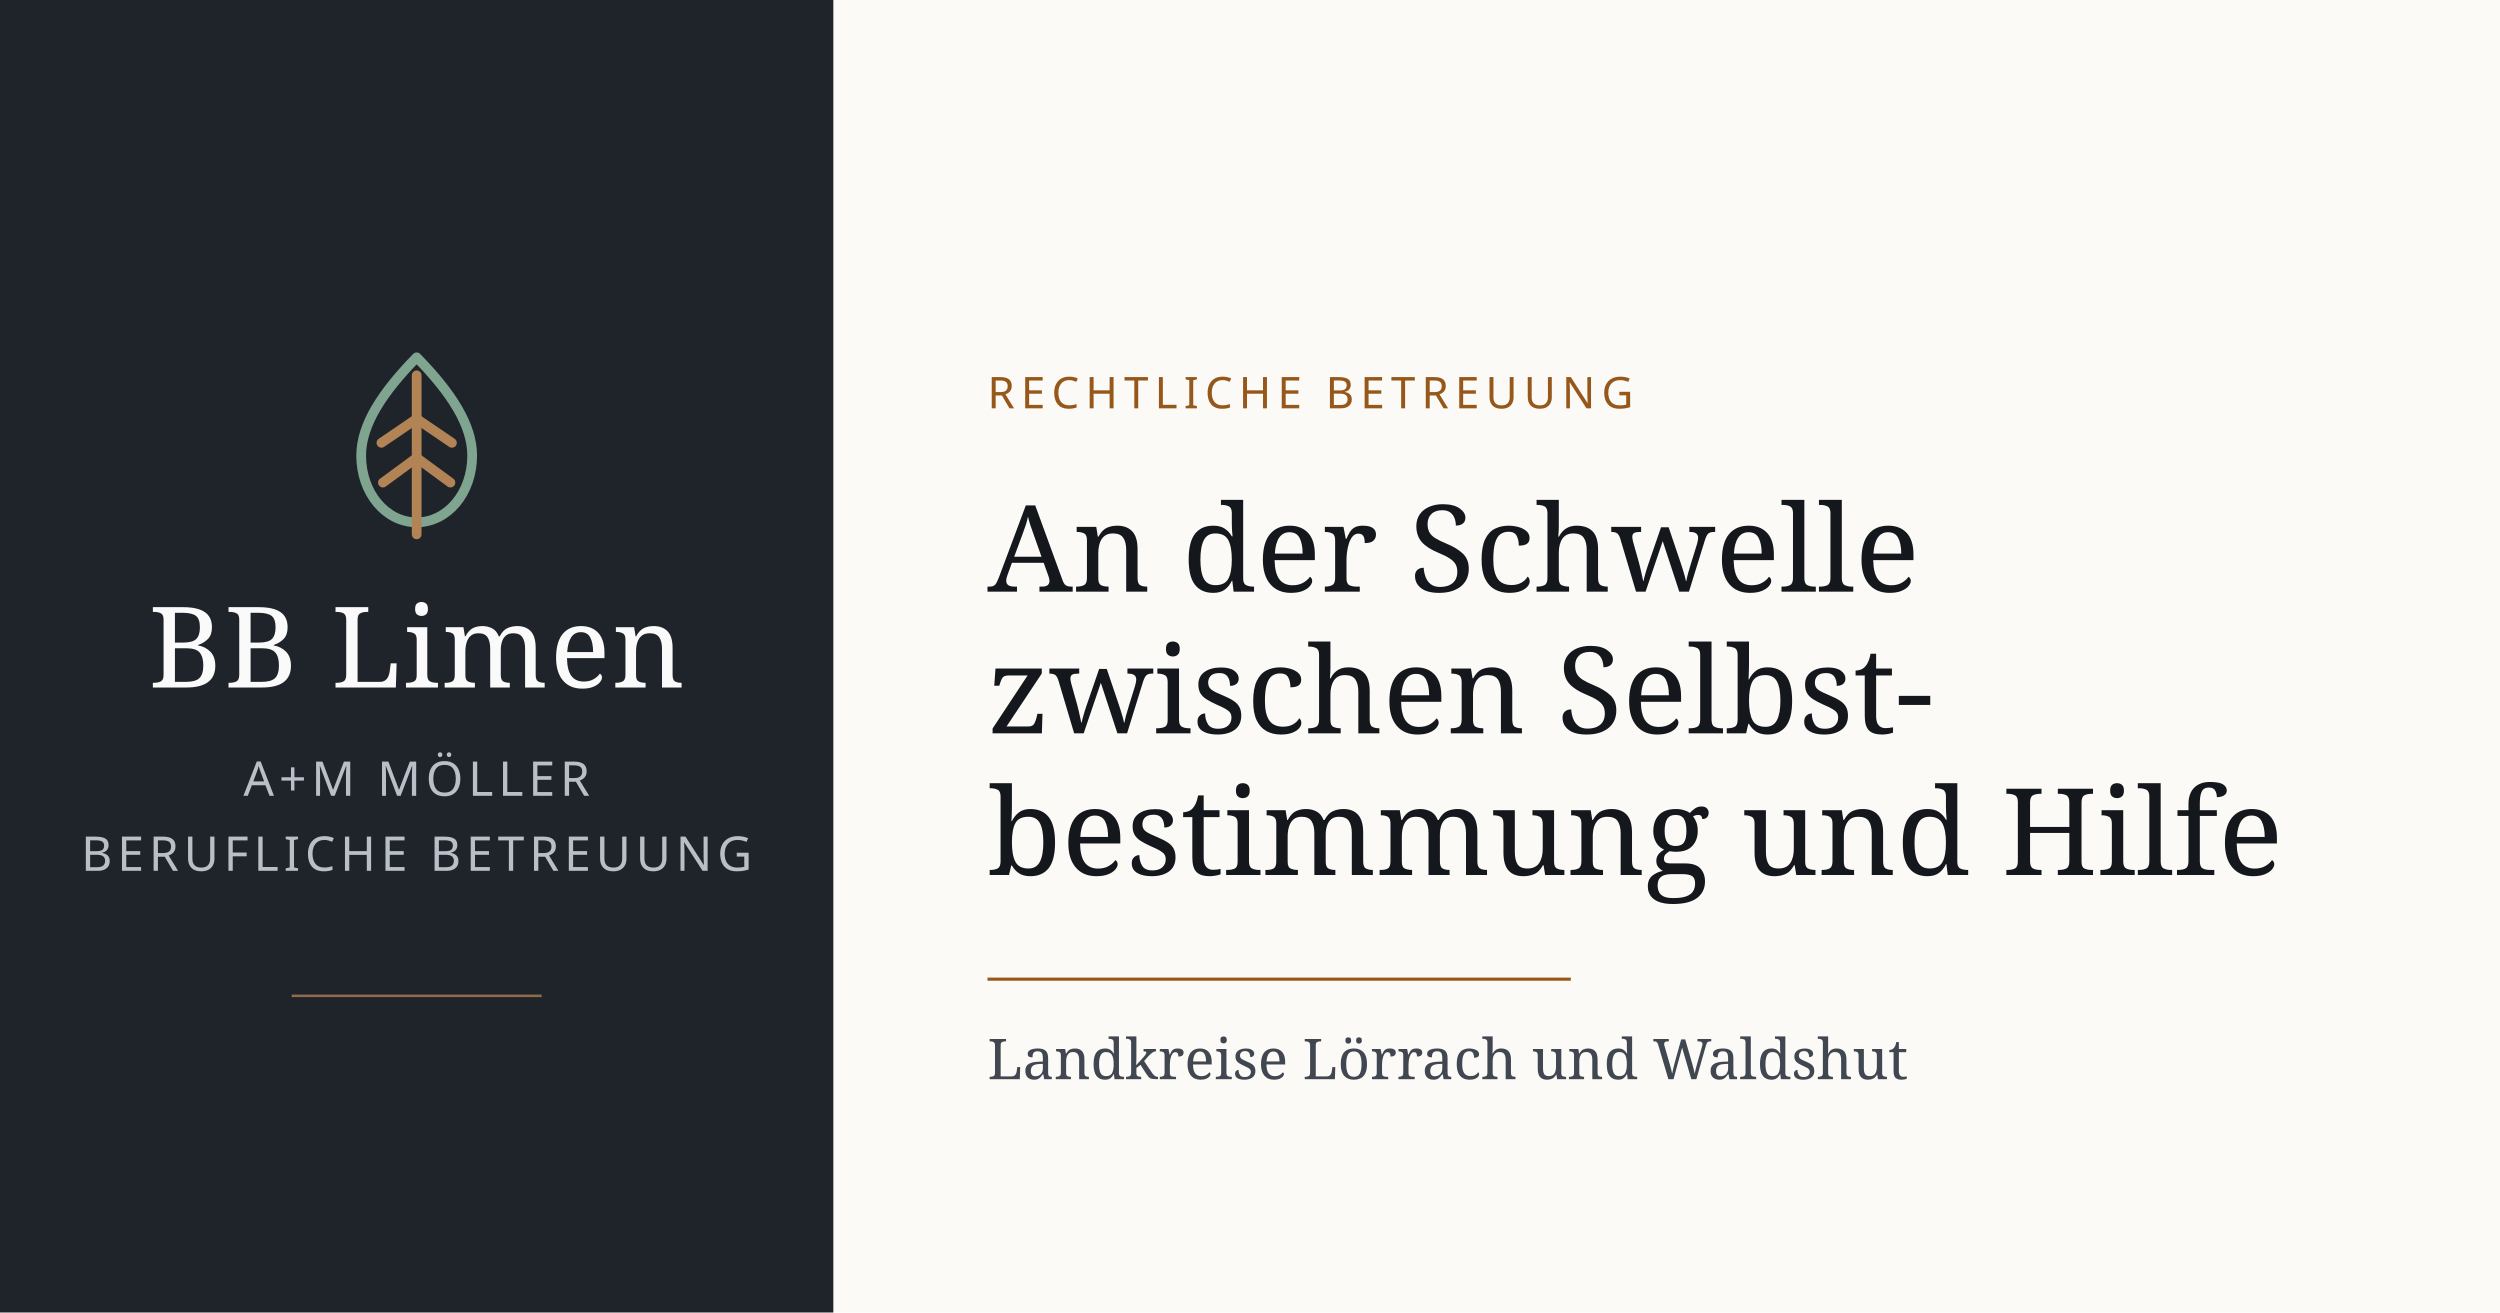
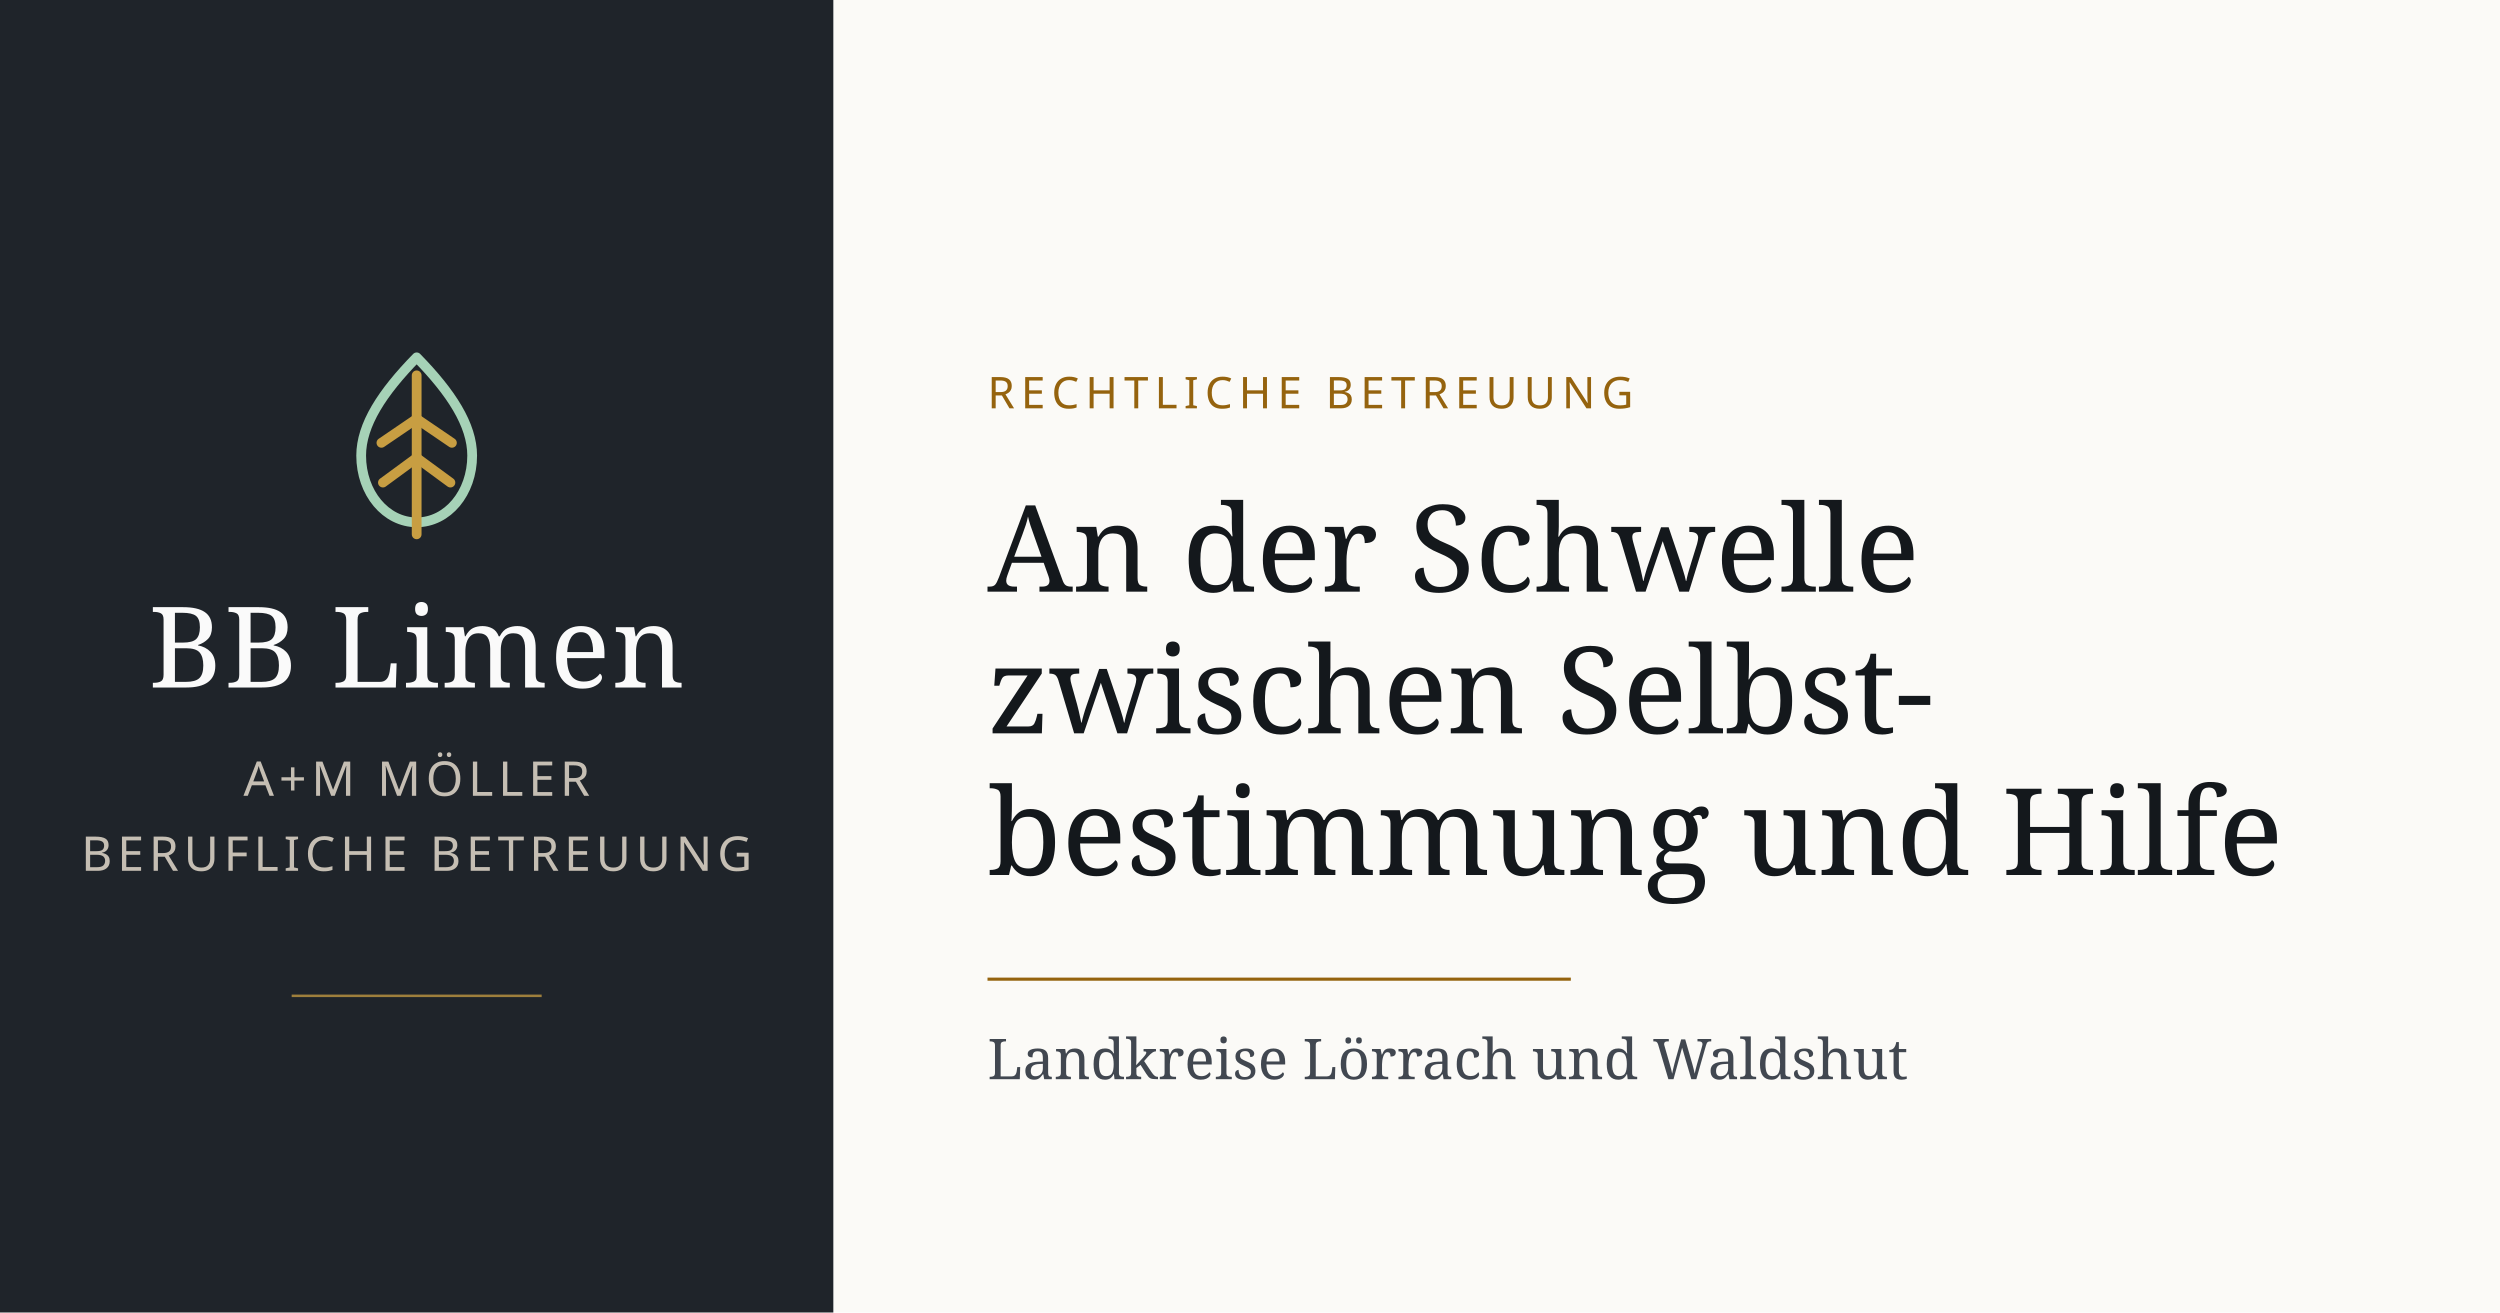
<svg xmlns="http://www.w3.org/2000/svg" width="100%" height="100%" viewBox="0 0 1200 630" preserveAspectRatio="xMidYMid meet">
  <rect width="1200" height="630" fill="#fbfaf7" />
  <rect width="400" height="630" fill="#1f242a" />
  <g transform="translate(200 214) scale(3.6) translate(-12 -13)" fill="none" stroke-width="1.3" stroke-linecap="round" stroke-linejoin="round">
-     <path d="M12 1.2c4.6 4.7 7.4 9 7.4 13.1 0 5-3.3 8.9-7.4 8.9s-7.4-3.9-7.4-8.9C4.6 10.2 7.4 5.9 12 1.2Z" stroke="#7fa48f" />
-     <path d="M12 3.6v21.2" stroke="#b18355" />
-     <path d="M12 9.4 7.3 12.6M12 9.4l4.7 3.2M12 14.6l-4.5 3.3M12 14.6l4.5 3.3" stroke="#b18355" />
+     <path d="M12 1.2c4.6 4.7 7.4 9 7.4 13.1 0 5-3.3 8.9-7.4 8.9s-7.4-3.9-7.4-8.9C4.6 10.2 7.4 5.9 12 1.2Z" stroke="#a6d2b7" />
+     <path d="M12 3.6v21.2" stroke="#c89e42" />
+     <path d="M12 9.4 7.3 12.6M12 9.4l4.7 3.2M12 14.6l-4.5 3.3M12 14.6l4.5 3.3" stroke="#c89e42" />
  </g>
  <text x="200" y="330" text-anchor="middle" fill="#fafafa" font-family="Noto Serif, Georgia, serif" font-size="54" letter-spacing="1">BB Limen</text>
-   <text x="200" y="382" text-anchor="middle" fill="#b9bfc7" font-family="Noto Sans, Arial, sans-serif" font-size="23" letter-spacing="2.4">A+M MÖLLER</text>
-   <text x="200" y="418" text-anchor="middle" fill="#b9bfc7" font-family="Noto Sans, Arial, sans-serif" font-size="23" letter-spacing="2.4">BERUFLICHE BETREUUNG</text>
-   <path d="M140 478h120" stroke="#b18355" stroke-width="1.2" opacity="0.75" />
-   <text x="474" y="196" fill="#96581a" font-family="Noto Sans, Arial, sans-serif" font-size="21" letter-spacing="3">RECHTLICHE BETREUUNG</text>
+   <text x="200" y="382" text-anchor="middle" fill="#c5beb3" font-family="Noto Sans, Arial, sans-serif" font-size="23" letter-spacing="2.4">A+M MÖLLER</text>
+   <text x="200" y="418" text-anchor="middle" fill="#c5beb3" font-family="Noto Sans, Arial, sans-serif" font-size="23" letter-spacing="2.4">BERUFLICHE BETREUUNG</text>
+   <path d="M140 478h120" stroke="#c89e42" stroke-width="1.2" opacity="0.75" />
+   <text x="474" y="196" fill="#95630e" font-family="Noto Sans, Arial, sans-serif" font-size="21" letter-spacing="3">RECHTLICHE BETREUUNG</text>
  <text x="474" y="284" fill="#14181c" font-family="Noto Serif, Georgia, serif" font-size="58">An der Schwelle</text>
  <text x="474" y="352" fill="#14181c" font-family="Noto Serif, Georgia, serif" font-size="58">zwischen Selbst-</text>
  <text x="474" y="420" fill="#14181c" font-family="Noto Serif, Georgia, serif" font-size="58">bestimmung und Hilfe</text>
-   <path d="M474 470h280" stroke="#96581a" stroke-width="1.5" />
+   <path d="M474 470h280" stroke="#95630e" stroke-width="1.5" />
  <text x="474" y="518" fill="#414750" font-family="Noto Serif, Georgia, serif" font-size="27">Landkreise Lörrach und Waldshut</text>
</svg>
